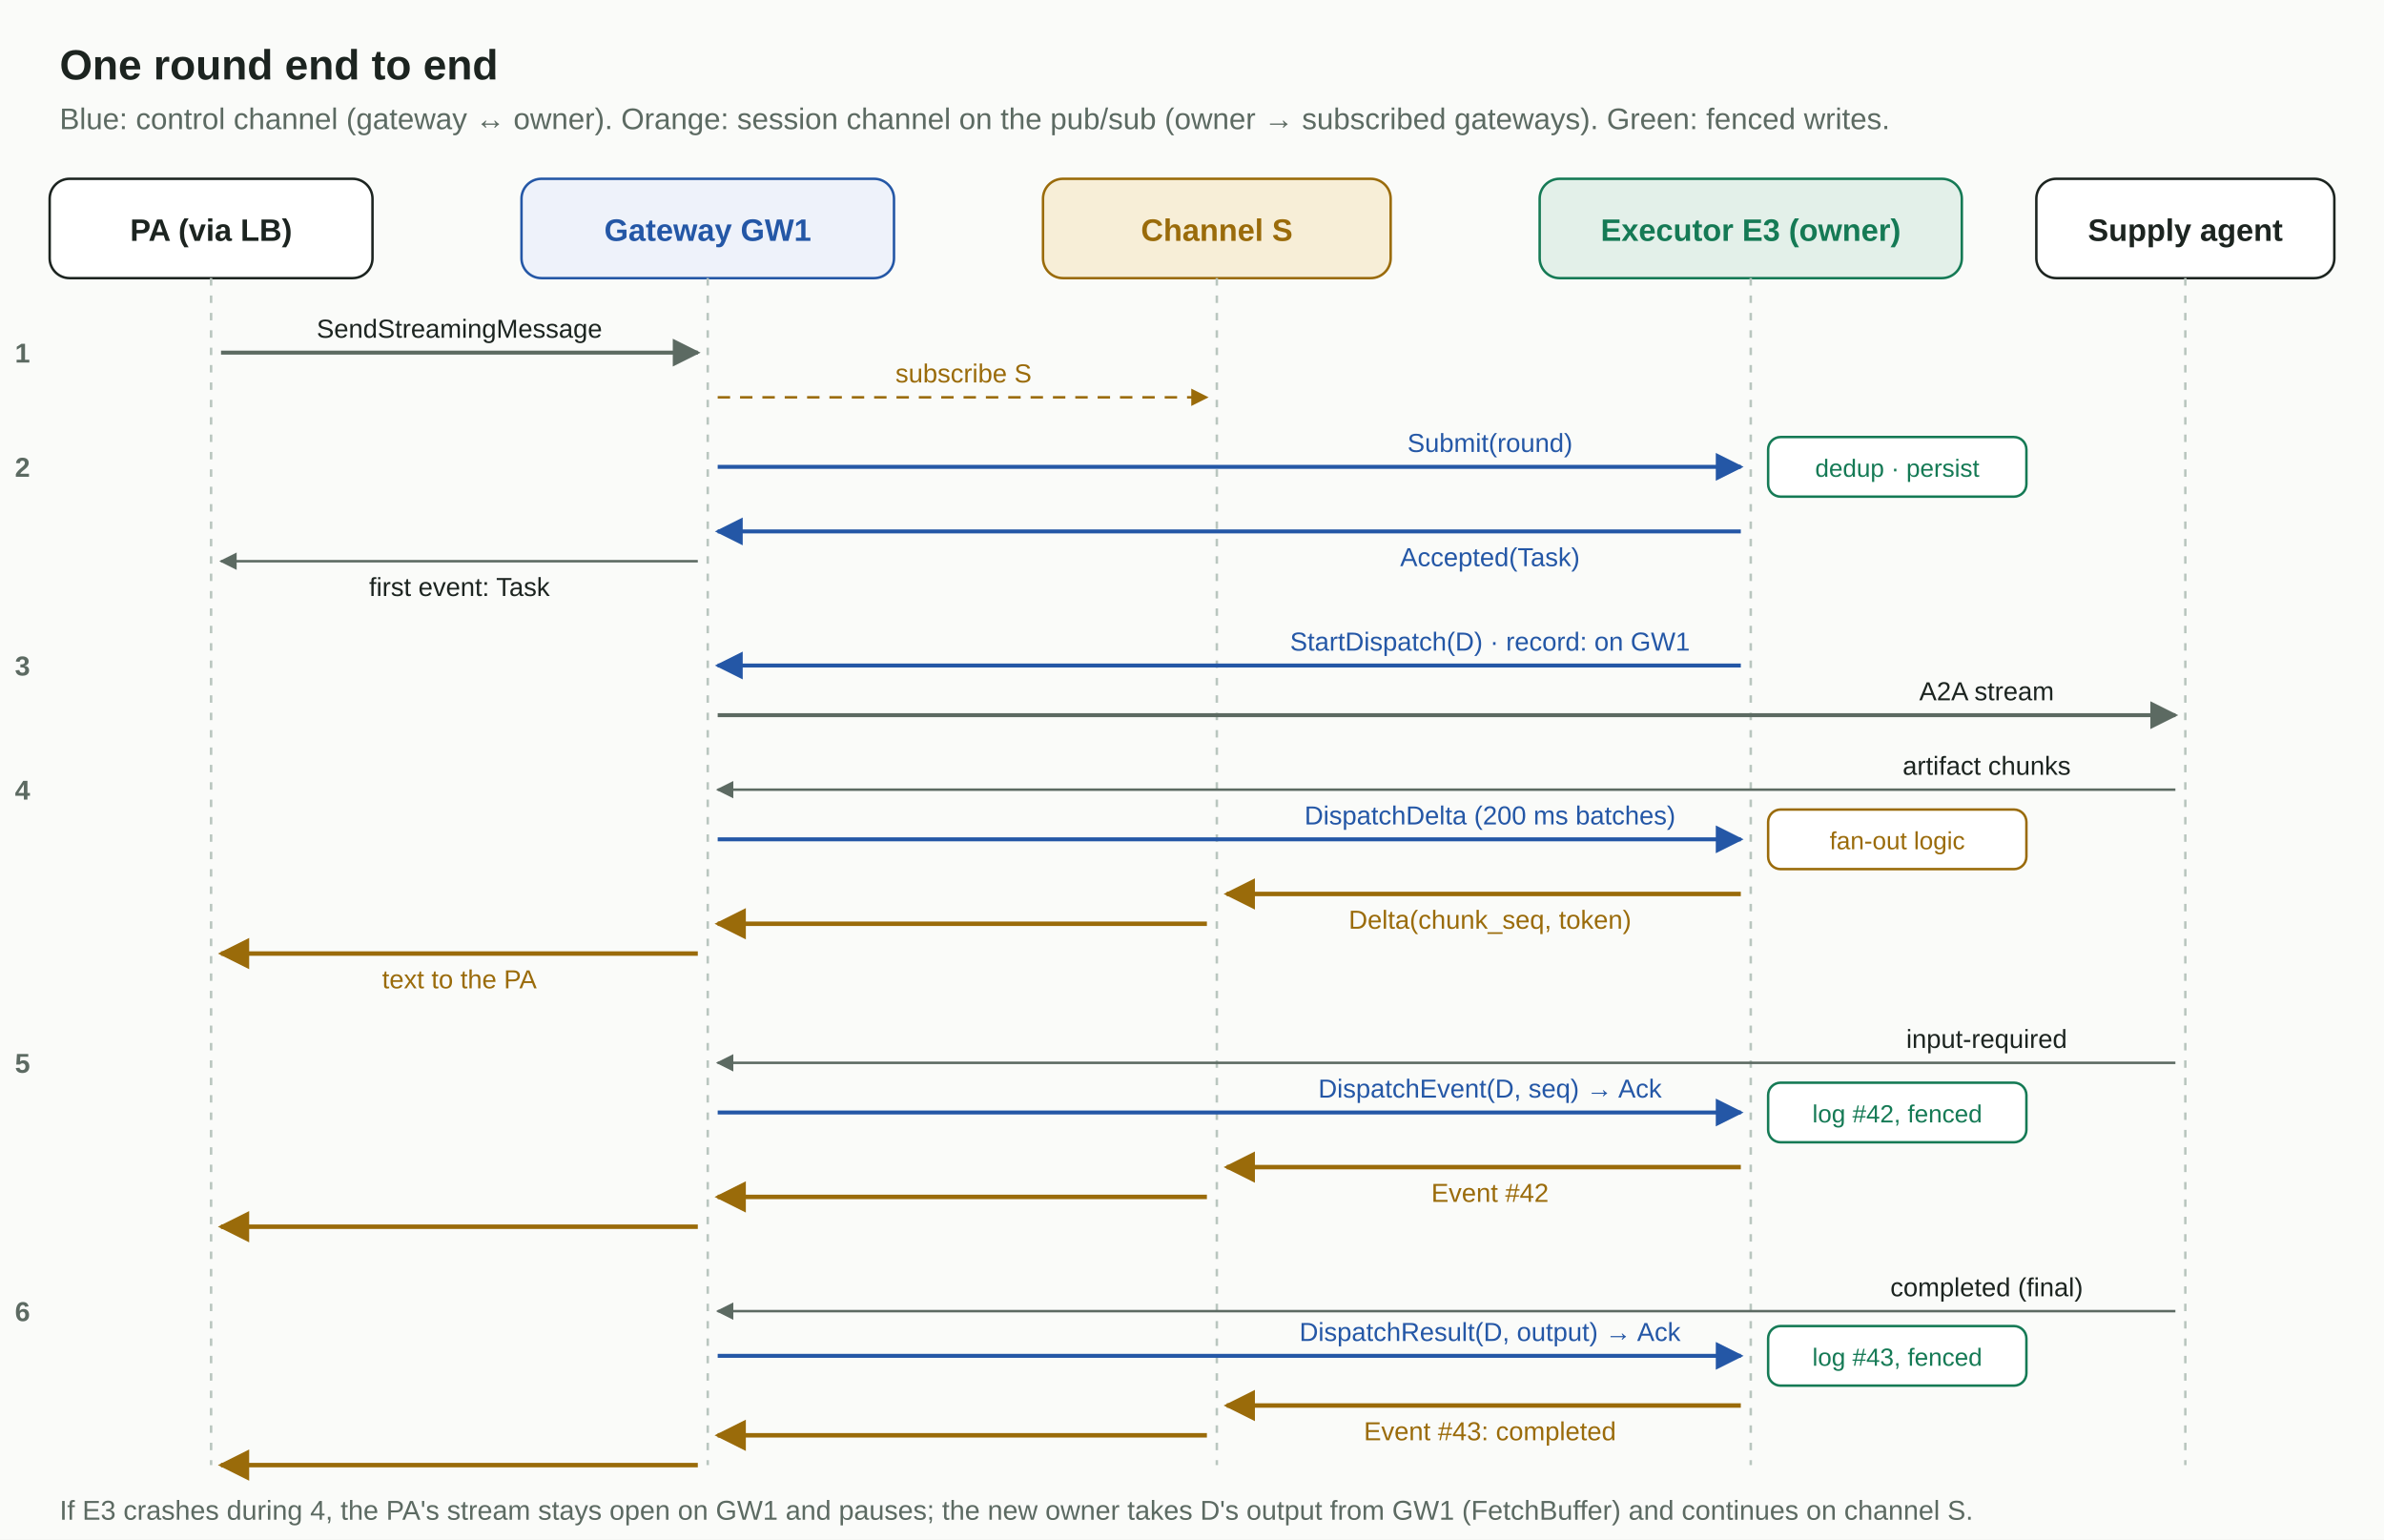
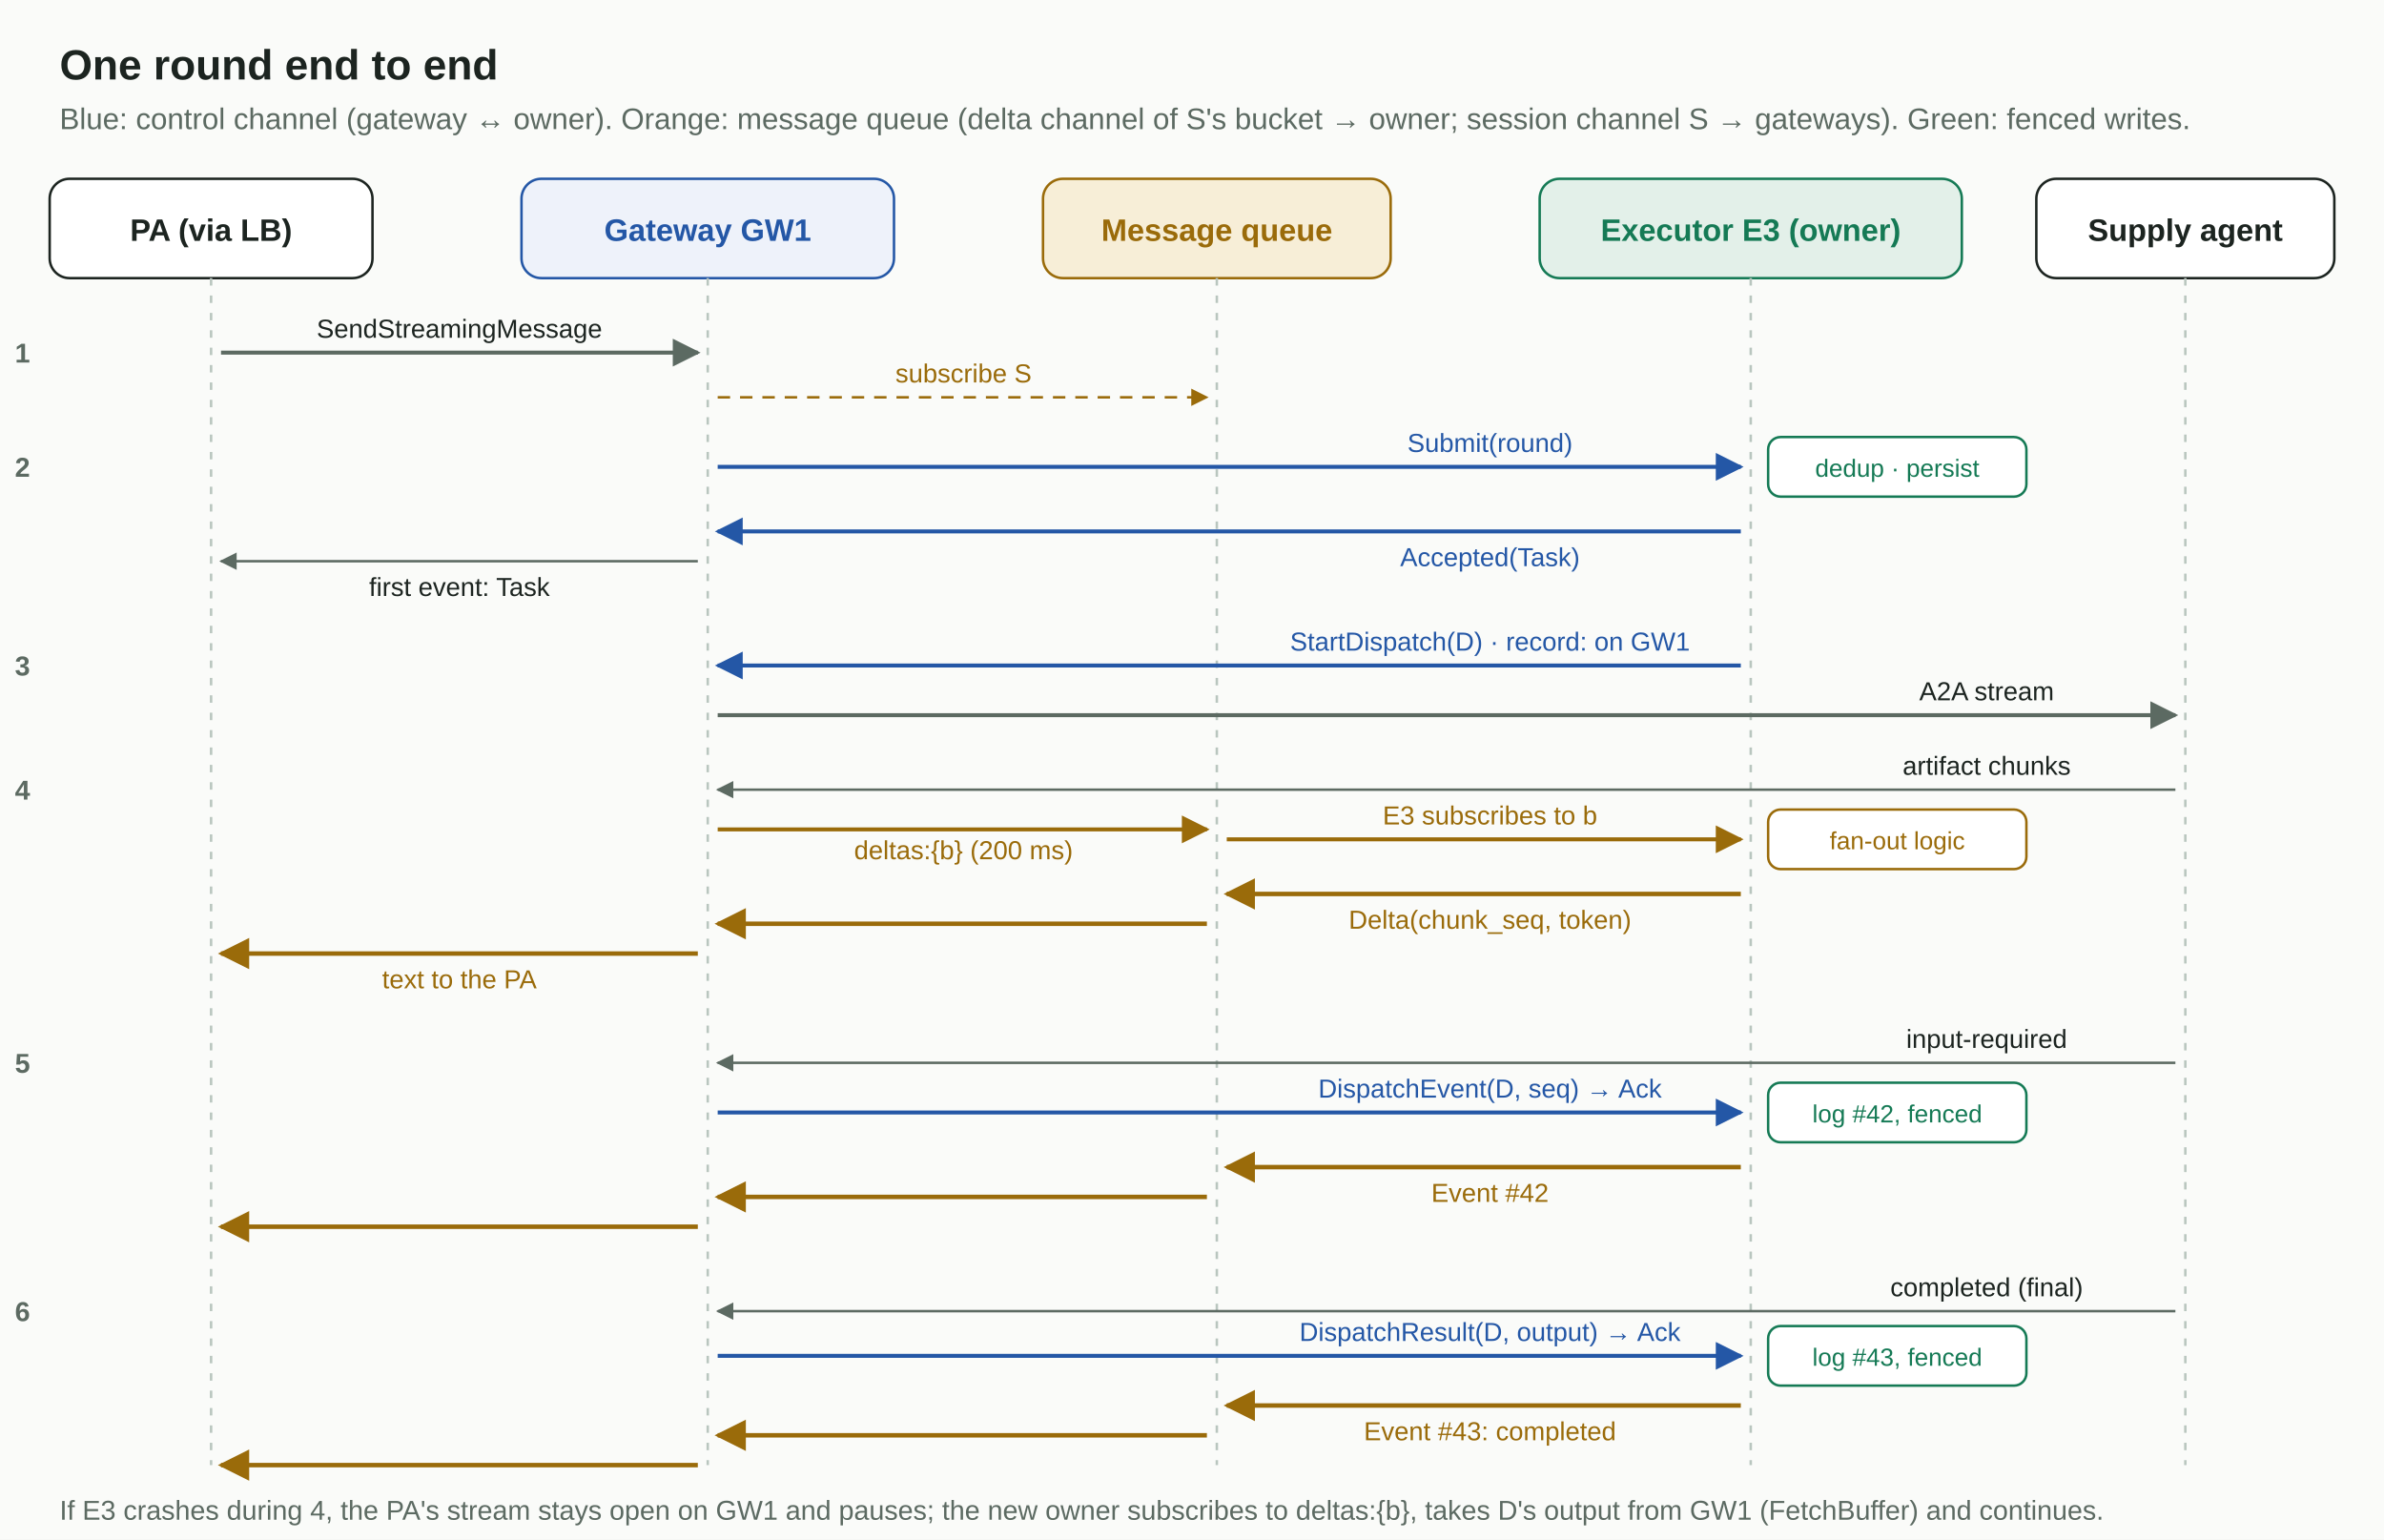
<svg xmlns="http://www.w3.org/2000/svg" viewBox="0 0 960 620" font-family="Arial, Helvetica, sans-serif">
  <defs>
    <marker id="ar" viewBox="0 0 10 10" refX="9" refY="5" markerWidth="7" markerHeight="7" orient="auto-start-reverse">
      <path d="M0 0L10 5L0 10z" fill="#5c6a62" />
    </marker>
    <marker id="ab" viewBox="0 0 10 10" refX="9" refY="5" markerWidth="7" markerHeight="7" orient="auto-start-reverse">
      <path d="M0 0L10 5L0 10z" fill="#2457a6" />
    </marker>
    <marker id="ao" viewBox="0 0 10 10" refX="9" refY="5" markerWidth="7" markerHeight="7" orient="auto-start-reverse">
      <path d="M0 0L10 5L0 10z" fill="#9a6b0a" />
    </marker>
  </defs>
  <rect x="0" y="0" width="960" height="620" fill="#fafbf9" />
  <text x="24" y="32" font-size="17" font-weight="bold" fill="#1c2420">One round end to end</text>
-   <text x="24" y="52" font-size="12" fill="#5c6a62">Blue: control channel (gateway ↔ owner). Orange: session channel on the pub/sub (owner → subscribed gateways). Green: fenced writes.</text>
+   <text x="24" y="52" font-size="12" fill="#5c6a62">Blue: control channel (gateway ↔ owner). Orange: message queue (delta channel of S's bucket → owner; session channel S → gateways). Green: fenced writes.</text>
  <rect x="20" y="72" width="130" height="40" rx="8" fill="#ffffff" stroke="#1c2420" />
  <text x="85" y="97" font-size="12.5" font-weight="bold" text-anchor="middle" fill="#1c2420">PA (via LB)</text>
  <rect x="210" y="72" width="150" height="40" rx="8" fill="#eef2fa" stroke="#2457a6" />
  <text x="285" y="97" font-size="12.5" font-weight="bold" text-anchor="middle" fill="#2457a6">Gateway GW1</text>
  <rect x="420" y="72" width="140" height="40" rx="8" fill="#f7eed7" stroke="#9a6b0a" />
-   <text x="490" y="97" font-size="12.5" font-weight="bold" text-anchor="middle" fill="#9a6b0a">Channel S</text>
+   <text x="490" y="97" font-size="12.5" font-weight="bold" text-anchor="middle" fill="#9a6b0a">Message queue</text>
  <rect x="620" y="72" width="170" height="40" rx="8" fill="#e3f0e9" stroke="#157a55" />
  <text x="705" y="97" font-size="12.5" font-weight="bold" text-anchor="middle" fill="#157a55">Executor E3 (owner)</text>
  <rect x="820" y="72" width="120" height="40" rx="8" fill="#ffffff" stroke="#1c2420" />
  <text x="880" y="97" font-size="12.5" font-weight="bold" text-anchor="middle" fill="#1c2420">Supply agent</text>
  <line x1="85" y1="112" x2="85" y2="590" stroke="#b9c6bf" stroke-dasharray="3 4" />
  <line x1="285" y1="112" x2="285" y2="590" stroke="#b9c6bf" stroke-dasharray="3 4" />
  <line x1="490" y1="112" x2="490" y2="590" stroke="#b9c6bf" stroke-dasharray="3 4" />
  <line x1="705" y1="112" x2="705" y2="590" stroke="#b9c6bf" stroke-dasharray="3 4" />
  <line x1="880" y1="112" x2="880" y2="590" stroke="#b9c6bf" stroke-dasharray="3 4" />
  <text x="6" y="146" font-size="11" font-weight="bold" fill="#5c6a62">1</text>
  <line x1="89" y1="142" x2="281" y2="142" stroke="#5c6a62" stroke-width="1.6" marker-end="url(#ar)" />
  <text x="185" y="136" font-size="10.5" text-anchor="middle" fill="#1c2420">SendStreamingMessage</text>
  <line x1="289" y1="160" x2="486" y2="160" stroke="#9a6b0a" stroke-dasharray="5 4" marker-end="url(#ao)" />
  <text x="388" y="154" font-size="10.5" text-anchor="middle" fill="#9a6b0a">subscribe S</text>
  <text x="6" y="192" font-size="11" font-weight="bold" fill="#5c6a62">2</text>
  <line x1="289" y1="188" x2="701" y2="188" stroke="#2457a6" stroke-width="1.6" marker-end="url(#ab)" />
  <text x="600" y="182" font-size="10.5" text-anchor="middle" fill="#2457a6">Submit(round)</text>
  <rect x="712" y="176" width="104" height="24" rx="5" fill="#ffffff" stroke="#157a55" />
  <text x="764" y="192" font-size="10" text-anchor="middle" fill="#157a55">dedup · persist</text>
  <line x1="701" y1="214" x2="289" y2="214" stroke="#2457a6" stroke-width="1.6" marker-end="url(#ab)" />
  <text x="600" y="228" font-size="10.5" text-anchor="middle" fill="#2457a6">Accepted(Task)</text>
  <line x1="281" y1="226" x2="89" y2="226" stroke="#5c6a62" marker-end="url(#ar)" />
  <text x="185" y="240" font-size="10.5" text-anchor="middle" fill="#1c2420">first event: Task</text>
  <text x="6" y="272" font-size="11" font-weight="bold" fill="#5c6a62">3</text>
  <line x1="701" y1="268" x2="289" y2="268" stroke="#2457a6" stroke-width="1.6" marker-end="url(#ab)" />
  <text x="600" y="262" font-size="10.5" text-anchor="middle" fill="#2457a6">StartDispatch(D) · record: on GW1</text>
  <line x1="289" y1="288" x2="876" y2="288" stroke="#5c6a62" stroke-width="1.6" marker-end="url(#ar)" />
  <text x="800" y="282" font-size="10.5" text-anchor="middle" fill="#1c2420">A2A stream</text>
  <text x="6" y="322" font-size="11" font-weight="bold" fill="#5c6a62">4</text>
  <line x1="876" y1="318" x2="289" y2="318" stroke="#5c6a62" marker-end="url(#ar)" />
  <text x="800" y="312" font-size="10.5" text-anchor="middle" fill="#1c2420">artifact chunks</text>
-   <line x1="289" y1="338" x2="701" y2="338" stroke="#2457a6" stroke-width="1.6" marker-end="url(#ab)" />
-   <text x="600" y="332" font-size="10.5" text-anchor="middle" fill="#2457a6">DispatchDelta (200 ms batches)</text>
+   <line x1="289" y1="334" x2="486" y2="334" stroke="#9a6b0a" stroke-width="1.6" marker-end="url(#ao)" />
+   <text x="388" y="346" font-size="10.5" text-anchor="middle" fill="#9a6b0a">deltas:{b} (200 ms)</text>
+   <line x1="494" y1="338" x2="701" y2="338" stroke="#9a6b0a" stroke-width="1.6" marker-end="url(#ao)" />
+   <text x="600" y="332" font-size="10.5" text-anchor="middle" fill="#9a6b0a">E3 subscribes to b</text>
  <rect x="712" y="326" width="104" height="24" rx="5" fill="#ffffff" stroke="#9a6b0a" />
  <text x="764" y="342" font-size="10" text-anchor="middle" fill="#9a6b0a">fan-out logic</text>
  <line x1="701" y1="360" x2="494" y2="360" stroke="#9a6b0a" stroke-width="1.8" marker-end="url(#ao)" />
  <text x="600" y="374" font-size="10.5" text-anchor="middle" fill="#9a6b0a">Delta(chunk_seq, token)</text>
  <line x1="486" y1="372" x2="289" y2="372" stroke="#9a6b0a" stroke-width="1.8" marker-end="url(#ao)" />
  <line x1="281" y1="384" x2="89" y2="384" stroke="#9a6b0a" stroke-width="1.8" marker-end="url(#ao)" />
  <text x="185" y="398" font-size="10.5" text-anchor="middle" fill="#9a6b0a">text to the PA</text>
  <text x="6" y="432" font-size="11" font-weight="bold" fill="#5c6a62">5</text>
  <line x1="876" y1="428" x2="289" y2="428" stroke="#5c6a62" marker-end="url(#ar)" />
  <text x="800" y="422" font-size="10.5" text-anchor="middle" fill="#1c2420">input-required</text>
  <line x1="289" y1="448" x2="701" y2="448" stroke="#2457a6" stroke-width="1.6" marker-end="url(#ab)" />
  <text x="600" y="442" font-size="10.5" text-anchor="middle" fill="#2457a6">DispatchEvent(D, seq) → Ack</text>
  <rect x="712" y="436" width="104" height="24" rx="5" fill="#ffffff" stroke="#157a55" />
  <text x="764" y="452" font-size="10" text-anchor="middle" fill="#157a55">log #42, fenced</text>
  <line x1="701" y1="470" x2="494" y2="470" stroke="#9a6b0a" stroke-width="1.8" marker-end="url(#ao)" />
  <text x="600" y="484" font-size="10.5" text-anchor="middle" fill="#9a6b0a">Event #42</text>
  <line x1="486" y1="482" x2="289" y2="482" stroke="#9a6b0a" stroke-width="1.8" marker-end="url(#ao)" />
  <line x1="281" y1="494" x2="89" y2="494" stroke="#9a6b0a" stroke-width="1.8" marker-end="url(#ao)" />
  <text x="6" y="532" font-size="11" font-weight="bold" fill="#5c6a62">6</text>
  <line x1="876" y1="528" x2="289" y2="528" stroke="#5c6a62" marker-end="url(#ar)" />
  <text x="800" y="522" font-size="10.5" text-anchor="middle" fill="#1c2420">completed (final)</text>
  <line x1="289" y1="546" x2="701" y2="546" stroke="#2457a6" stroke-width="1.6" marker-end="url(#ab)" />
  <text x="600" y="540" font-size="10.5" text-anchor="middle" fill="#2457a6">DispatchResult(D, output) → Ack</text>
  <rect x="712" y="534" width="104" height="24" rx="5" fill="#ffffff" stroke="#157a55" />
  <text x="764" y="550" font-size="10" text-anchor="middle" fill="#157a55">log #43, fenced</text>
  <line x1="701" y1="566" x2="494" y2="566" stroke="#9a6b0a" stroke-width="1.8" marker-end="url(#ao)" />
  <text x="600" y="580" font-size="10.5" text-anchor="middle" fill="#9a6b0a">Event #43: completed</text>
  <line x1="486" y1="578" x2="289" y2="578" stroke="#9a6b0a" stroke-width="1.8" marker-end="url(#ao)" />
  <line x1="281" y1="590" x2="89" y2="590" stroke="#9a6b0a" stroke-width="1.8" marker-end="url(#ao)" />
-   <text x="24" y="612" font-size="11" fill="#5c6a62">If E3 crashes during 4, the PA's stream stays open on GW1 and pauses; the new owner takes D's output from GW1 (FetchBuffer) and continues on channel S.</text>
+   <text x="24" y="612" font-size="11" fill="#5c6a62">If E3 crashes during 4, the PA's stream stays open on GW1 and pauses; the new owner subscribes to deltas:{b}, takes D's output from GW1 (FetchBuffer) and continues.</text>
</svg>
